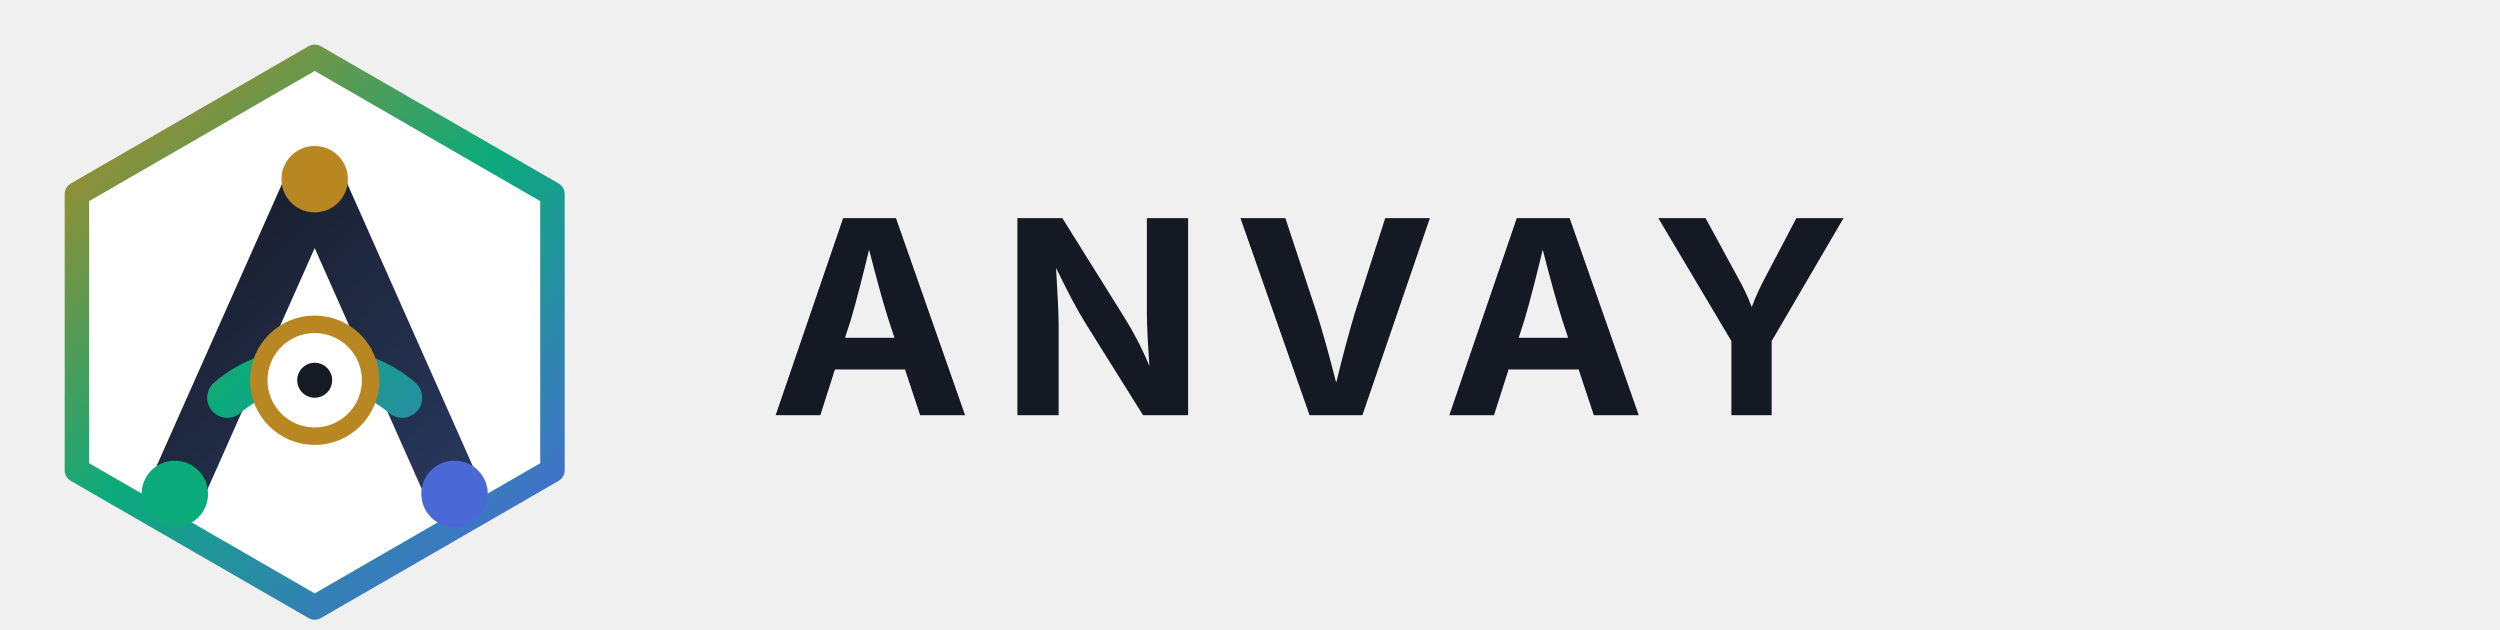
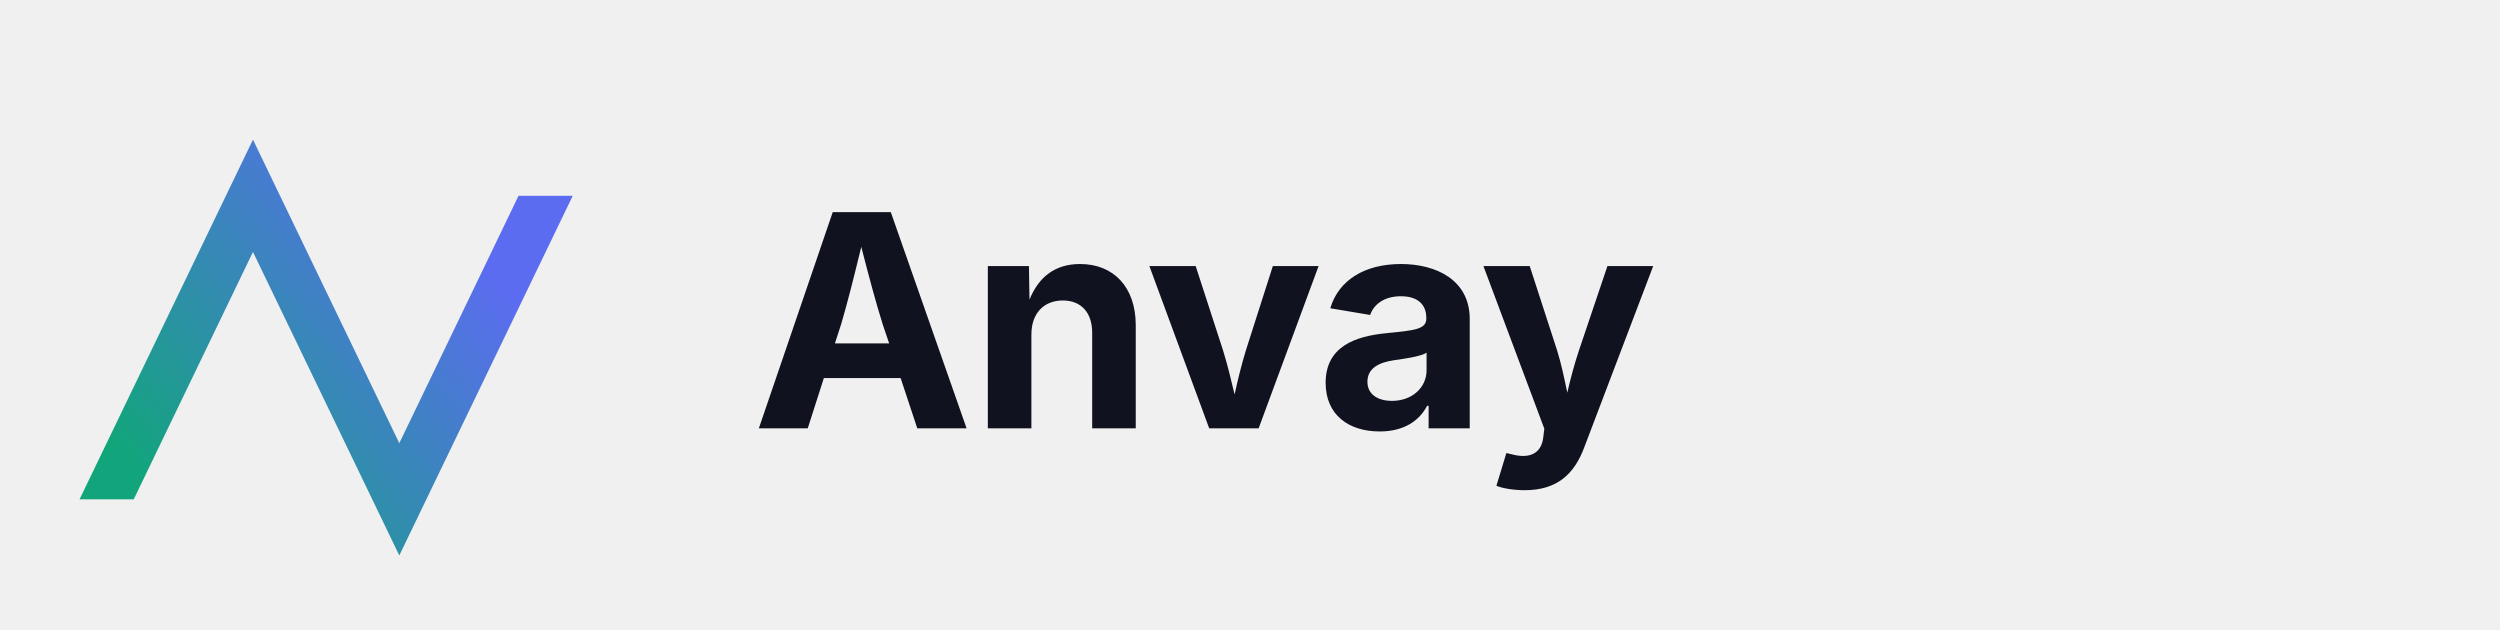
<svg xmlns="http://www.w3.org/2000/svg" viewBox="0 0 286 72" fill="none" role="img" aria-labelledby="title desc">
  <defs>
-     <linearGradient id="anvay-doc-frame" x1="10" y1="7" x2="62" y2="65" gradientUnits="userSpaceOnUse">
-       <stop offset="0" stop-color="#B88722" />
-       <stop offset=".5" stop-color="#0BAA7B" />
-       <stop offset="1" stop-color="#4B69D6" />
-     </linearGradient>
-     <linearGradient id="anvay-doc-thread" x1="20" y1="18" x2="54" y2="56" gradientUnits="userSpaceOnUse">
-       <stop offset="0" stop-color="#161A24" />
-       <stop offset="1" stop-color="#28385E" />
+     <linearGradient id="anvay-doc-av" x1="9" y1="63" x2="66" y2="16" gradientUnits="userSpaceOnUse">
+       <stop offset="0" stop-color="#12A57C" />
+       <stop offset="1" stop-color="#5B6CF0" />
    </linearGradient>
  </defs>
-   <path d="M36 6.5 63.2 22.2v31.6L36 69.5 8.8 53.8V22.2L36 6.5Z" fill="#FFFFFF" />
-   <path d="M36 6.5 63.2 22.2v31.6L36 69.5 8.8 53.8V22.2L36 6.5Z" stroke="url(#anvay-doc-frame)" stroke-width="2.8" stroke-linejoin="round" />
-   <path d="M20 56.5 36 20.5l16 36" stroke="url(#anvay-doc-thread)" stroke-width="6.4" stroke-linecap="round" stroke-linejoin="round" />
-   <path d="M26 45.5c5.4-4.7 14.6-4.7 20 0" stroke="url(#anvay-doc-frame)" stroke-width="4.6" stroke-linecap="round" />
-   <circle cx="36" cy="20.5" r="3.8" fill="#B88722" />
-   <circle cx="20" cy="56.5" r="3.8" fill="#0BAA7B" />
-   <circle cx="52" cy="56.5" r="3.8" fill="#4B69D6" />
-   <circle cx="36" cy="43.5" r="6.4" fill="#FFFFFF" stroke="#B88722" stroke-width="2" />
-   <circle cx="36" cy="43.5" r="2" fill="#161A24" />
-   <text x="88" y="47.5" fill="#151923" font-family="Inter, ui-sans-serif, system-ui, sans-serif" font-size="31" font-weight="650" letter-spacing="3.2">ANVAY</text>
+   <path transform="translate(6 10) scale(0.62)" d="M5.00 76.00 L37.00 9.64 L64.00 65.64 L86.00 20.00 L96.00 20.00 L64.00 86.36 L37.00 30.36 L15.00 76.00 Z" fill="url(#anvay-doc-av)" />
+   <text x="86" y="49" fill="#10131F" font-family="Inter, ui-sans-serif, system-ui, sans-serif" font-size="34" font-weight="700" letter-spacing="-0.5">Anvay</text>
</svg>
